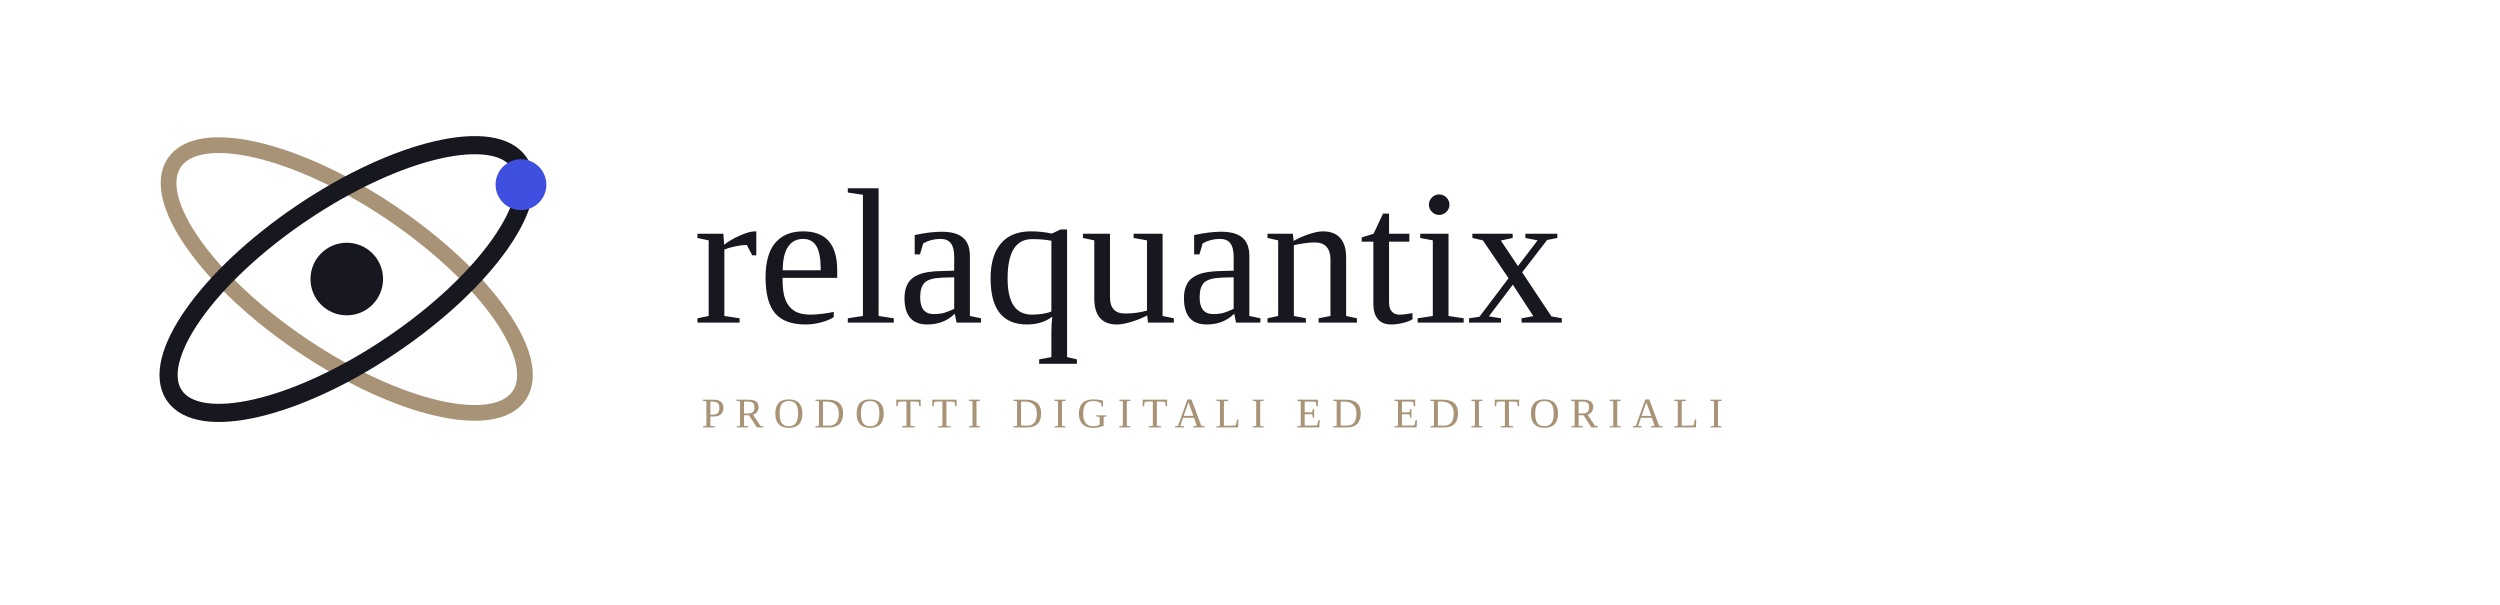
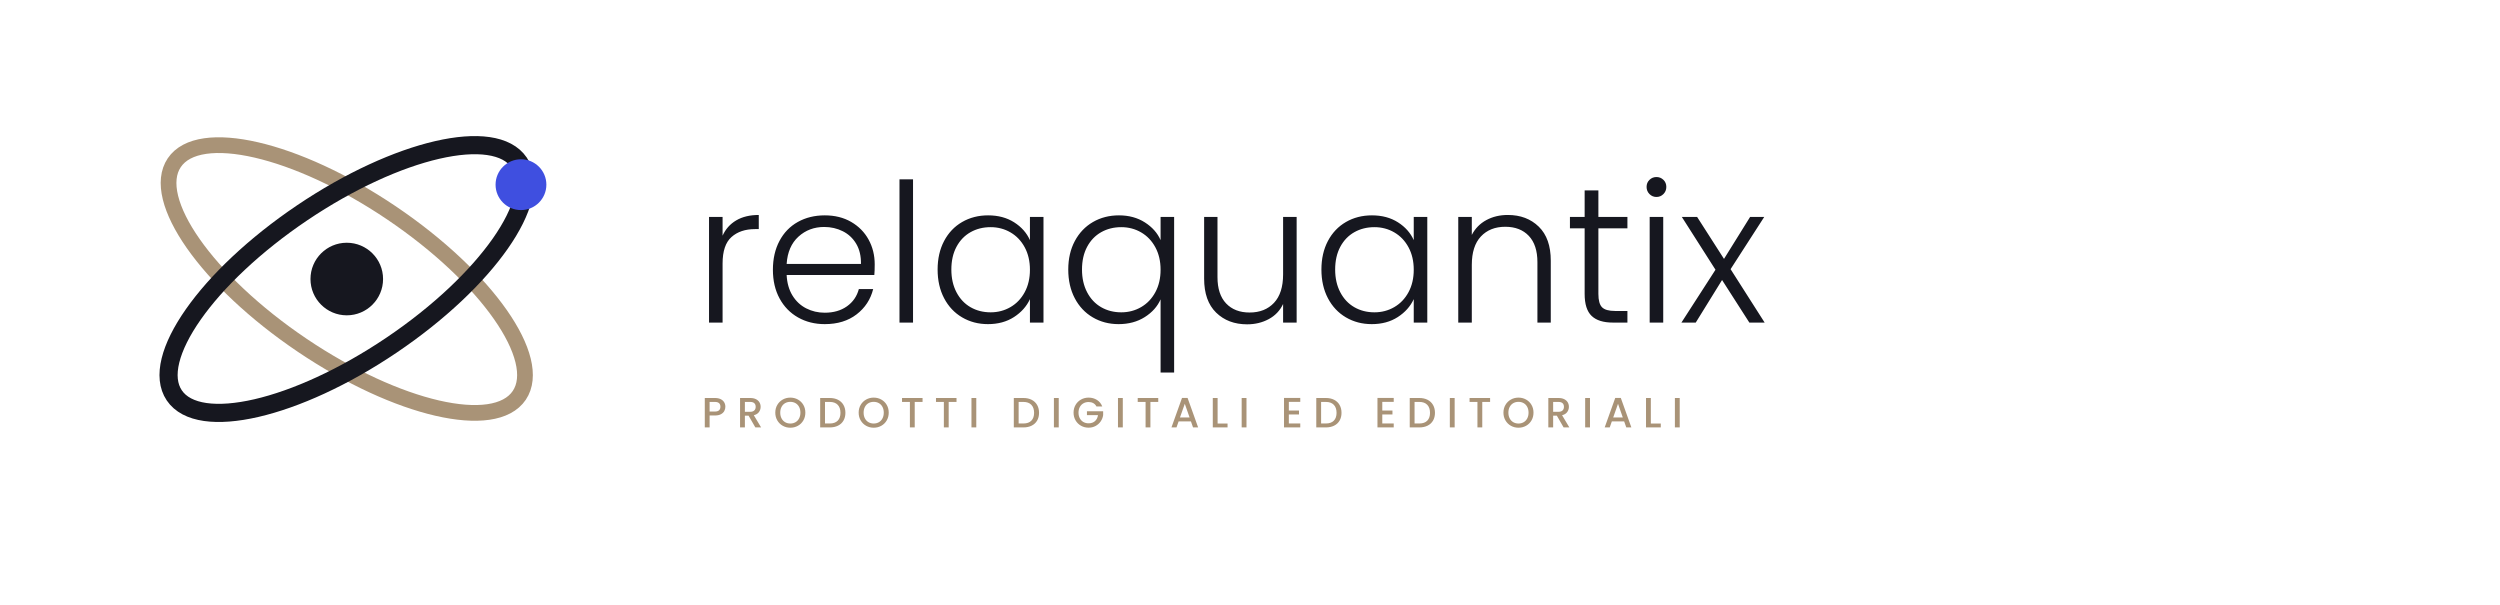
<svg xmlns="http://www.w3.org/2000/svg" width="620" height="150" viewBox="0 0 620 150" fill="none">
-   <defs />
  <g transform="translate(20,20) scale(0.6)">
    <ellipse cx="110" cy="82" rx="86" ry="33" transform="rotate(34 110 82)" stroke="#a99377" stroke-width="6.5" />
    <ellipse cx="110" cy="82" rx="86" ry="33" transform="rotate(-34 110 82)" stroke="#16171f" stroke-width="7.5" />
    <circle cx="110" cy="82" r="15" fill="#16171f" />
    <circle cx="182" cy="43" r="10.5" fill="#3f4fe0" />
  </g>
-   <text x="172" y="80" class="wm" font-size="48" fill="#16171f">relaquantix</text>
-   <text x="174" y="106" class="tg" font-size="10.5" letter-spacing="2.5" fill="#a99377">PRODOTTI DIGITALI ED EDITORIALI</text>
+   <path d="M179.200 58.448Q180.304 56 182.584 54.656Q184.864 53.312 188.176 53.312L188.176 53.312L188.176 56.816L187.264 56.816Q183.616 56.816 181.408 58.784Q179.200 60.752 179.200 65.360L179.200 65.360L179.200 80L175.840 80L175.840 53.792L179.200 53.792L179.200 58.448Z M216.928 65.552Q216.928 67.280 216.832 68.192L216.832 68.192L195.088 68.192Q195.232 71.168 196.528 73.280Q197.824 75.392 199.936 76.472Q202.048 77.552 204.544 77.552L204.544 77.552Q207.808 77.552 210.040 75.968Q212.272 74.384 212.992 71.696L212.992 71.696L216.544 71.696Q215.584 75.536 212.440 77.960Q209.296 80.384 204.544 80.384L204.544 80.384Q200.848 80.384 197.920 78.728Q194.992 77.072 193.336 74.024Q191.680 70.976 191.680 66.896L191.680 66.896Q191.680 62.816 193.312 59.744Q194.944 56.672 197.872 55.040Q200.800 53.408 204.544 53.408L204.544 53.408Q208.288 53.408 211.096 55.040Q213.904 56.672 215.416 59.432Q216.928 62.192 216.928 65.552L216.928 65.552ZM213.520 65.456Q213.568 62.528 212.344 60.464Q211.120 58.400 209.008 57.344Q206.896 56.288 204.400 56.288L204.400 56.288Q200.656 56.288 198.016 58.688Q195.376 61.088 195.088 65.456L195.088 65.456L213.520 65.456Z M223.072 44.480L226.432 44.480L226.432 80L223.072 80L223.072 44.480Z M232.528 66.848Q232.528 62.816 234.136 59.768Q235.744 56.720 238.600 55.064Q241.456 53.408 245.056 53.408L245.056 53.408Q248.800 53.408 251.512 55.136Q254.224 56.864 255.424 59.552L255.424 59.552L255.424 53.792L258.784 53.792L258.784 80L255.424 80L255.424 74.192Q254.176 76.880 251.464 78.632Q248.752 80.384 245.008 80.384L245.008 80.384Q241.456 80.384 238.600 78.704Q235.744 77.024 234.136 73.952Q232.528 70.880 232.528 66.848L232.528 66.848ZM255.424 66.896Q255.424 63.728 254.128 61.328Q252.832 58.928 250.600 57.632Q248.368 56.336 245.680 56.336L245.680 56.336Q242.896 56.336 240.688 57.584Q238.480 58.832 237.208 61.208Q235.936 63.584 235.936 66.848L235.936 66.848Q235.936 70.064 237.208 72.488Q238.480 74.912 240.688 76.184Q242.896 77.456 245.680 77.456L245.680 77.456Q248.368 77.456 250.600 76.160Q252.832 74.864 254.128 72.464Q255.424 70.064 255.424 66.896L255.424 66.896Z M264.928 66.848Q264.928 62.816 266.560 59.768Q268.192 56.720 271.048 55.064Q273.904 53.408 277.504 53.408L277.504 53.408Q281.200 53.408 283.936 55.160Q286.672 56.912 287.824 59.552L287.824 59.552L287.824 53.792L291.184 53.792L291.184 92.384L287.824 92.384L287.824 74.240Q286.672 76.880 283.912 78.632Q281.152 80.384 277.408 80.384L277.408 80.384Q273.856 80.384 271.000 78.704Q268.144 77.024 266.536 73.952Q264.928 70.880 264.928 66.848L264.928 66.848ZM287.824 66.896Q287.824 63.728 286.528 61.328Q285.232 58.928 283.000 57.632Q280.768 56.336 278.080 56.336L278.080 56.336Q275.296 56.336 273.088 57.584Q270.880 58.832 269.608 61.208Q268.336 63.584 268.336 66.848L268.336 66.848Q268.336 70.064 269.608 72.488Q270.880 74.912 273.088 76.184Q275.296 77.456 278.080 77.456L278.080 77.456Q280.768 77.456 283.000 76.160Q285.232 74.864 286.528 72.464Q287.824 70.064 287.824 66.896L287.824 66.896Z M318.208 53.792L321.568 53.792L321.568 80L318.208 80L318.208 75.392Q317.056 77.840 314.656 79.136Q312.256 80.432 309.280 80.432L309.280 80.432Q304.576 80.432 301.600 77.528Q298.624 74.624 298.624 69.104L298.624 69.104L298.624 53.792L301.936 53.792L301.936 68.720Q301.936 72.992 304.072 75.248Q306.208 77.504 309.904 77.504L309.904 77.504Q313.696 77.504 315.952 75.104Q318.208 72.704 318.208 68.048L318.208 68.048L318.208 53.792Z M327.712 66.848Q327.712 62.816 329.320 59.768Q330.928 56.720 333.784 55.064Q336.640 53.408 340.240 53.408L340.240 53.408Q343.984 53.408 346.696 55.136Q349.408 56.864 350.608 59.552L350.608 59.552L350.608 53.792L353.968 53.792L353.968 80L350.608 80L350.608 74.192Q349.360 76.880 346.648 78.632Q343.936 80.384 340.192 80.384L340.192 80.384Q336.640 80.384 333.784 78.704Q330.928 77.024 329.320 73.952Q327.712 70.880 327.712 66.848L327.712 66.848ZM350.608 66.896Q350.608 63.728 349.312 61.328Q348.016 58.928 345.784 57.632Q343.552 56.336 340.864 56.336L340.864 56.336Q338.080 56.336 335.872 57.584Q333.664 58.832 332.392 61.208Q331.120 63.584 331.120 66.848L331.120 66.848Q331.120 70.064 332.392 72.488Q333.664 74.912 335.872 76.184Q338.080 77.456 340.864 77.456L340.864 77.456Q343.552 77.456 345.784 76.160Q348.016 74.864 349.312 72.464Q350.608 70.064 350.608 66.896L350.608 66.896Z M373.936 53.312Q378.640 53.312 381.616 56.216Q384.592 59.120 384.592 64.640L384.592 64.640L384.592 80L381.280 80L381.280 65.024Q381.280 60.752 379.144 58.496Q377.008 56.240 373.312 56.240L373.312 56.240Q369.520 56.240 367.264 58.640Q365.008 61.040 365.008 65.696L365.008 65.696L365.008 80L361.648 80L361.648 53.792L365.008 53.792L365.008 58.256Q366.256 55.856 368.608 54.584Q370.960 53.312 373.936 53.312L373.936 53.312Z M403.600 56.624L396.400 56.624L396.400 72.896Q396.400 75.296 397.312 76.208Q398.224 77.120 400.528 77.120L400.528 77.120L403.600 77.120L403.600 80L400.000 80Q396.448 80 394.720 78.344Q392.992 76.688 392.992 72.896L392.992 72.896L392.992 56.624L389.344 56.624L389.344 53.792L392.992 53.792L392.992 47.216L396.400 47.216L396.400 53.792L403.600 53.792L403.600 56.624Z M410.800 48.848Q409.792 48.848 409.072 48.128Q408.352 47.408 408.352 46.352L408.352 46.352Q408.352 45.296 409.072 44.600Q409.792 43.904 410.800 43.904L410.800 43.904Q411.808 43.904 412.528 44.600Q413.248 45.296 413.248 46.352L413.248 46.352Q413.248 47.408 412.528 48.128Q411.808 48.848 410.800 48.848L410.800 48.848ZM409.120 53.792L412.480 53.792L412.480 80L409.120 80L409.120 53.792Z M437.632 80L433.840 80L427.072 69.440L420.544 80L416.992 80L425.440 66.896L417.088 53.792L420.880 53.792L427.552 64.208L434.032 53.792L437.536 53.792L429.184 66.752L437.632 80Z" fill="#16171f" />
+   <path d="M179.891 100.876Q179.891 101.433 179.628 101.926Q179.365 102.419 178.788 102.729Q178.210 103.039 177.308 103.039L177.308 103.039L175.984 103.039L175.984 106L174.787 106L174.787 98.703L177.308 98.703Q178.148 98.703 178.730 98.991Q179.313 99.280 179.602 99.773Q179.891 100.267 179.891 100.876L179.891 100.876ZM177.308 102.063Q177.990 102.063 178.326 101.753Q178.662 101.443 178.662 100.876L178.662 100.876Q178.662 99.679 177.308 99.679L177.308 99.679L175.984 99.679L175.984 102.063L177.308 102.063Z M188.754 106L187.326 106L185.645 103.081L184.732 103.081L184.732 106L183.535 106L183.535 98.703L186.055 98.703Q186.895 98.703 187.478 98.996Q188.060 99.290 188.349 99.784Q188.638 100.278 188.638 100.886L188.638 100.886Q188.638 101.600 188.223 102.183Q187.809 102.766 186.947 102.976L186.947 102.976L188.754 106ZM184.732 99.679L184.732 102.126L186.055 102.126Q186.727 102.126 187.068 101.790Q187.410 101.454 187.410 100.886L187.410 100.886Q187.410 100.320 187.073 99.999Q186.738 99.679 186.055 99.679L186.055 99.679L184.732 99.679Z M196.000 106.073Q194.981 106.073 194.125 105.596Q193.269 105.118 192.771 104.262Q192.272 103.406 192.272 102.335L192.272 102.335Q192.272 101.264 192.771 100.414Q193.269 99.564 194.125 99.086Q194.981 98.608 196.000 98.608L196.000 98.608Q197.029 98.608 197.884 99.086Q198.740 99.564 199.233 100.414Q199.727 101.264 199.727 102.335L199.727 102.335Q199.727 103.406 199.233 104.262Q198.740 105.118 197.884 105.596Q197.029 106.073 196.000 106.073L196.000 106.073ZM196.000 105.034Q196.724 105.034 197.291 104.703Q197.858 104.373 198.178 103.758Q198.499 103.144 198.499 102.335L198.499 102.335Q198.499 101.527 198.178 100.918Q197.858 100.309 197.291 99.983Q196.724 99.658 196.000 99.658L196.000 99.658Q195.275 99.658 194.708 99.983Q194.141 100.309 193.821 100.918Q193.500 101.527 193.500 102.335L193.500 102.335Q193.500 103.144 193.821 103.758Q194.141 104.373 194.708 104.703Q195.275 105.034 196.000 105.034L196.000 105.034Z M205.786 98.703Q206.952 98.703 207.829 99.149Q208.706 99.595 209.183 100.430Q209.661 101.264 209.661 102.377L209.661 102.377Q209.661 103.490 209.183 104.309Q208.706 105.129 207.829 105.564Q206.952 106 205.786 106L205.786 106L203.403 106L203.403 98.703L205.786 98.703ZM205.786 105.023Q207.067 105.023 207.750 104.331Q208.433 103.638 208.433 102.377L208.433 102.377Q208.433 101.107 207.750 100.393Q207.067 99.679 205.786 99.679L205.786 99.679L204.600 99.679L204.600 105.023L205.786 105.023Z M216.676 106.073Q215.657 106.073 214.802 105.596Q213.946 105.118 213.447 104.262Q212.948 103.406 212.948 102.335L212.948 102.335Q212.948 101.264 213.447 100.414Q213.946 99.564 214.802 99.086Q215.657 98.608 216.676 98.608L216.676 98.608Q217.705 98.608 218.561 99.086Q219.417 99.564 219.910 100.414Q220.404 101.264 220.404 102.335L220.404 102.335Q220.404 103.406 219.910 104.262Q219.417 105.118 218.561 105.596Q217.705 106.073 216.676 106.073L216.676 106.073ZM216.676 105.034Q217.400 105.034 217.968 104.703Q218.535 104.373 218.855 103.758Q219.175 103.144 219.175 102.335L219.175 102.335Q219.175 101.527 218.855 100.918Q218.535 100.309 217.968 99.983Q217.400 99.658 216.676 99.658L216.676 99.658Q215.952 99.658 215.385 99.983Q214.817 100.309 214.497 100.918Q214.177 101.527 214.177 102.335L214.177 102.335Q214.177 103.144 214.497 103.758Q214.817 104.373 215.385 104.703Q215.952 105.034 216.676 105.034L216.676 105.034Z M223.702 98.703L228.794 98.703L228.794 99.679L226.852 99.679L226.852 106L225.655 106L225.655 99.679L223.702 99.679L223.702 98.703Z M232.124 98.703L237.216 98.703L237.216 99.679L235.274 99.679L235.274 106L234.077 106L234.077 99.679L232.124 99.679L232.124 98.703Z M240.923 98.703L242.120 98.703L242.120 106L240.923 106L240.923 98.703Z  M253.809 98.703Q254.974 98.703 255.851 99.149Q256.728 99.595 257.206 100.430Q257.683 101.264 257.683 102.377L257.683 102.377Q257.683 103.490 257.206 104.309Q256.728 105.129 255.851 105.564Q254.974 106 253.809 106L253.809 106L251.425 106L251.425 98.703L253.809 98.703ZM253.809 105.023Q255.090 105.023 255.772 104.331Q256.455 103.638 256.455 102.377L256.455 102.377Q256.455 101.107 255.772 100.393Q255.090 99.679 253.809 99.679L253.809 99.679L252.622 99.679L252.622 105.023L253.809 105.023Z M261.370 98.703L262.567 98.703L262.567 106L261.370 106L261.370 98.703Z M273.362 100.802L271.923 100.802Q271.640 100.257 271.136 99.978Q270.632 99.700 269.970 99.700L269.970 99.700Q269.246 99.700 268.679 100.025Q268.112 100.351 267.792 100.950Q267.471 101.548 267.471 102.335L267.471 102.335Q267.471 103.123 267.792 103.727Q268.112 104.331 268.679 104.656Q269.246 104.981 269.970 104.981L269.970 104.981Q270.947 104.981 271.556 104.436Q272.165 103.889 272.301 102.955L272.301 102.955L269.561 102.955L269.561 101.999L273.582 101.999L273.582 102.934Q273.467 103.784 272.979 104.499Q272.490 105.213 271.708 105.638Q270.926 106.063 269.970 106.063L269.970 106.063Q268.941 106.063 268.091 105.585Q267.240 105.108 266.742 104.257Q266.243 103.406 266.243 102.335L266.243 102.335Q266.243 101.264 266.742 100.414Q267.240 99.564 268.096 99.086Q268.952 98.608 269.970 98.608L269.970 98.608Q271.136 98.608 272.044 99.180Q272.952 99.752 273.362 100.802L273.362 100.802Z M277.258 98.703L278.455 98.703L278.455 106L277.258 106L277.258 98.703Z M282.152 98.703L287.245 98.703L287.245 99.679L285.302 99.679L285.302 106L284.105 106L284.105 99.679L282.152 99.679L282.152 98.703Z M295.877 106L295.352 104.509L292.296 104.509L291.771 106L290.522 106L293.136 98.692L294.522 98.692L297.137 106L295.877 106ZM292.632 103.532L295.016 103.532L293.829 100.141L292.632 103.532Z M301.968 98.703L301.968 105.034L304.435 105.034L304.435 106L300.771 106L300.771 98.703L301.968 98.703Z M307.933 98.703L309.130 98.703L309.130 106L307.933 106L307.933 98.703Z  M322.467 99.668L319.632 99.668L319.632 101.811L322.152 101.811L322.152 102.787L319.632 102.787L319.632 105.023L322.467 105.023L322.467 106L318.435 106L318.435 98.692L322.467 98.692L322.467 99.668Z M328.820 98.703Q329.986 98.703 330.863 99.149Q331.739 99.595 332.217 100.430Q332.695 101.264 332.695 102.377L332.695 102.377Q332.695 103.490 332.217 104.309Q331.739 105.129 330.863 105.564Q329.986 106 328.820 106L328.820 106L326.437 106L326.437 98.703L328.820 98.703ZM328.820 105.023Q330.101 105.023 330.784 104.331Q331.466 103.638 331.466 102.377L331.466 102.377Q331.466 101.107 330.784 100.393Q330.101 99.679 328.820 99.679L328.820 99.679L327.634 99.679L327.634 105.023L328.820 105.023Z  M345.643 99.668L342.808 99.668L342.808 101.811L345.328 101.811L345.328 102.787L342.808 102.787L342.808 105.023L345.643 105.023L345.643 106L341.611 106L341.611 98.692L345.643 98.692L345.643 99.668Z M351.997 98.703Q353.162 98.703 354.039 99.149Q354.916 99.595 355.394 100.430Q355.871 101.264 355.871 102.377L355.871 102.377Q355.871 103.490 355.394 104.309Q354.916 105.129 354.039 105.564Q353.162 106 351.997 106L351.997 106L349.613 106L349.613 98.703L351.997 98.703ZM351.997 105.023Q353.278 105.023 353.960 104.331Q354.643 103.638 354.643 102.377L354.643 102.377Q354.643 101.107 353.960 100.393Q353.278 99.679 351.997 99.679L351.997 99.679L350.810 99.679L350.810 105.023L351.997 105.023Z M359.558 98.703L360.755 98.703L360.755 106L359.558 106L359.558 98.703Z M364.452 98.703L369.544 98.703L369.544 99.679L367.602 99.679L367.602 106L366.405 106L366.405 99.679L364.452 99.679L364.452 98.703Z M376.580 106.073Q375.562 106.073 374.706 105.596Q373.851 105.118 373.352 104.262Q372.853 103.406 372.853 102.335L372.853 102.335Q372.853 101.264 373.352 100.414Q373.851 99.564 374.706 99.086Q375.562 98.608 376.580 98.608L376.580 98.608Q377.609 98.608 378.465 99.086Q379.321 99.564 379.815 100.414Q380.308 101.264 380.308 102.335L380.308 102.335Q380.308 103.406 379.815 104.262Q379.321 105.118 378.465 105.596Q377.609 106.073 376.580 106.073L376.580 106.073ZM376.580 105.034Q377.305 105.034 377.872 104.703Q378.439 104.373 378.759 103.758Q379.079 103.144 379.079 102.335L379.079 102.335Q379.079 101.527 378.759 100.918Q378.439 100.309 377.872 99.983Q377.305 99.658 376.580 99.658L376.580 99.658Q375.856 99.658 375.289 99.983Q374.722 100.309 374.402 100.918Q374.082 101.527 374.082 102.335L374.082 102.335Q374.082 103.144 374.402 103.758Q374.722 104.373 375.289 104.703Q375.856 105.034 376.580 105.034L376.580 105.034Z M389.202 106L387.774 106L386.095 103.081L385.181 103.081L385.181 106L383.984 106L383.984 98.703L386.504 98.703Q387.344 98.703 387.927 98.996Q388.510 99.290 388.798 99.784Q389.087 100.278 389.087 100.886L389.087 100.886Q389.087 101.600 388.672 102.183Q388.257 102.766 387.397 102.976L387.397 102.976L389.202 106ZM385.181 99.679L385.181 102.126L386.504 102.126Q387.176 102.126 387.517 101.790Q387.858 101.454 387.858 100.886L387.858 100.886Q387.858 100.320 387.523 99.999Q387.187 99.679 386.504 99.679L386.504 99.679L385.181 99.679Z M393.120 98.703L394.317 98.703L394.317 106L393.120 106L393.120 98.703Z M403.317 106L402.792 104.509L399.736 104.509L399.211 106L397.962 106L400.576 98.692L401.962 98.692L404.577 106L403.317 106ZM400.072 103.532L402.456 103.532L401.269 100.141L400.072 103.532Z M409.408 98.703L409.408 105.034L411.875 105.034L411.875 106L408.211 106L408.211 98.703L409.408 98.703Z M415.373 98.703L416.570 98.703L416.570 106L415.373 106L415.373 98.703Z" fill="#a99377" />
</svg>
